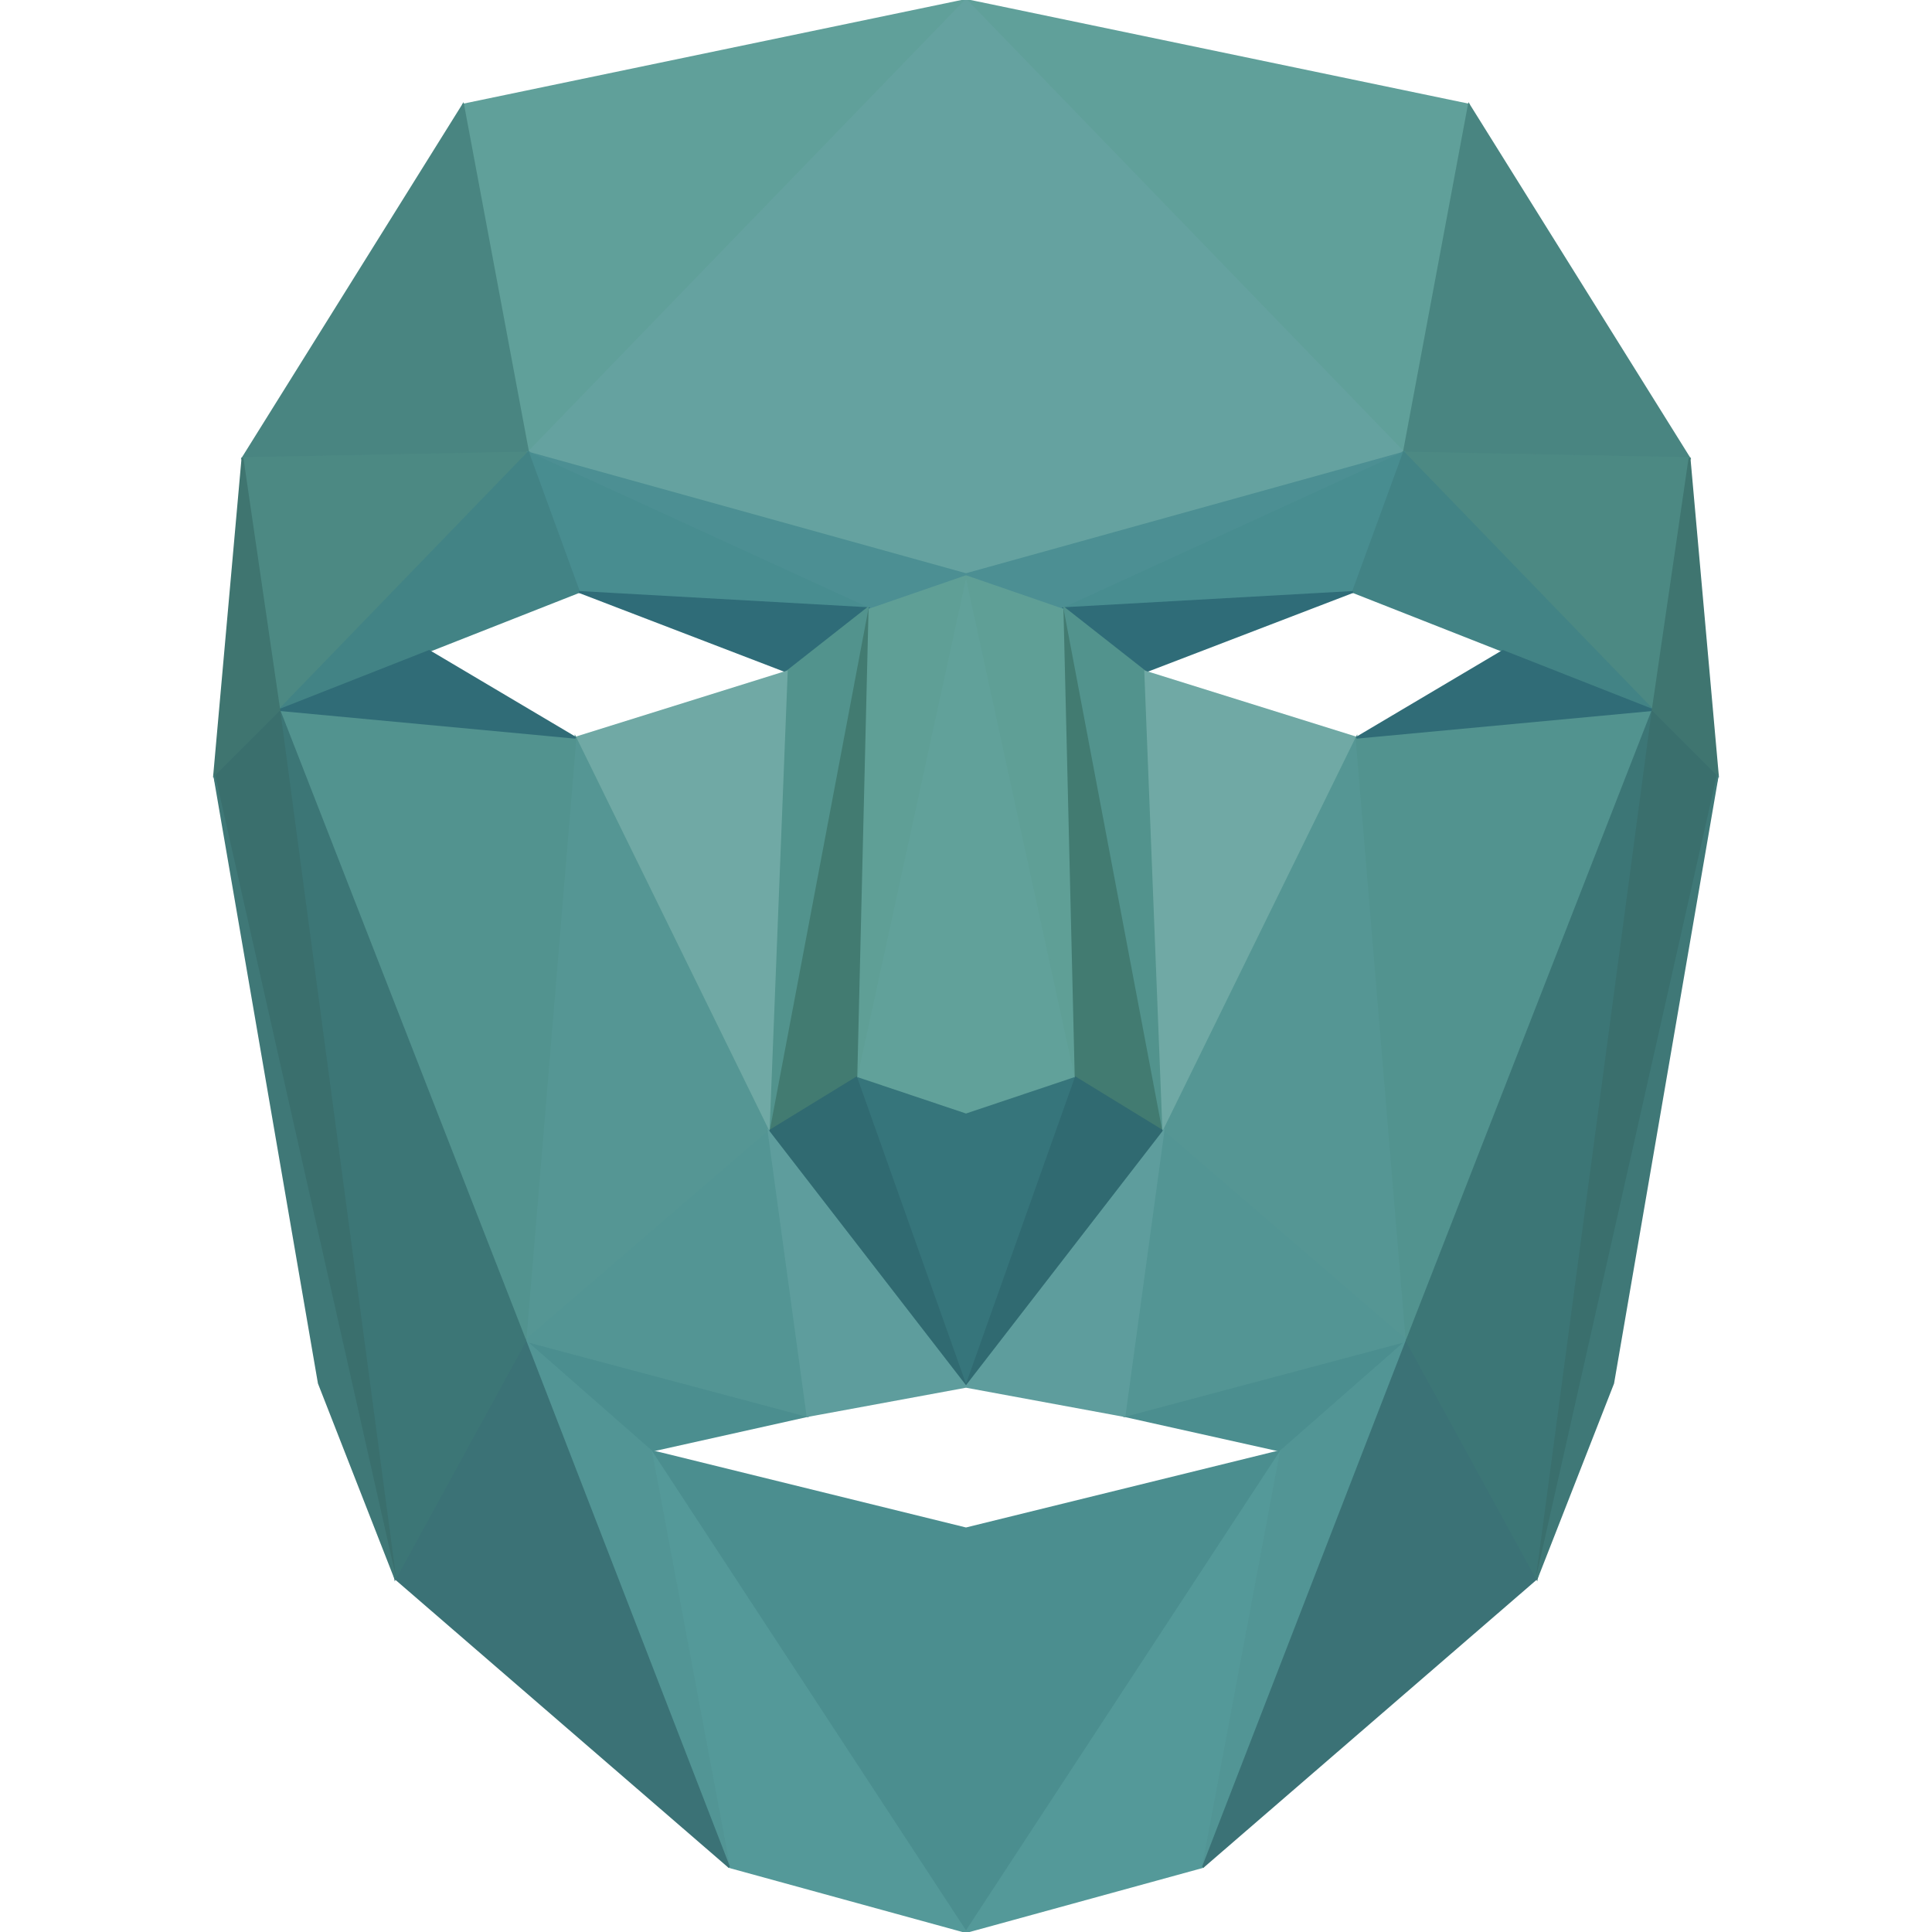
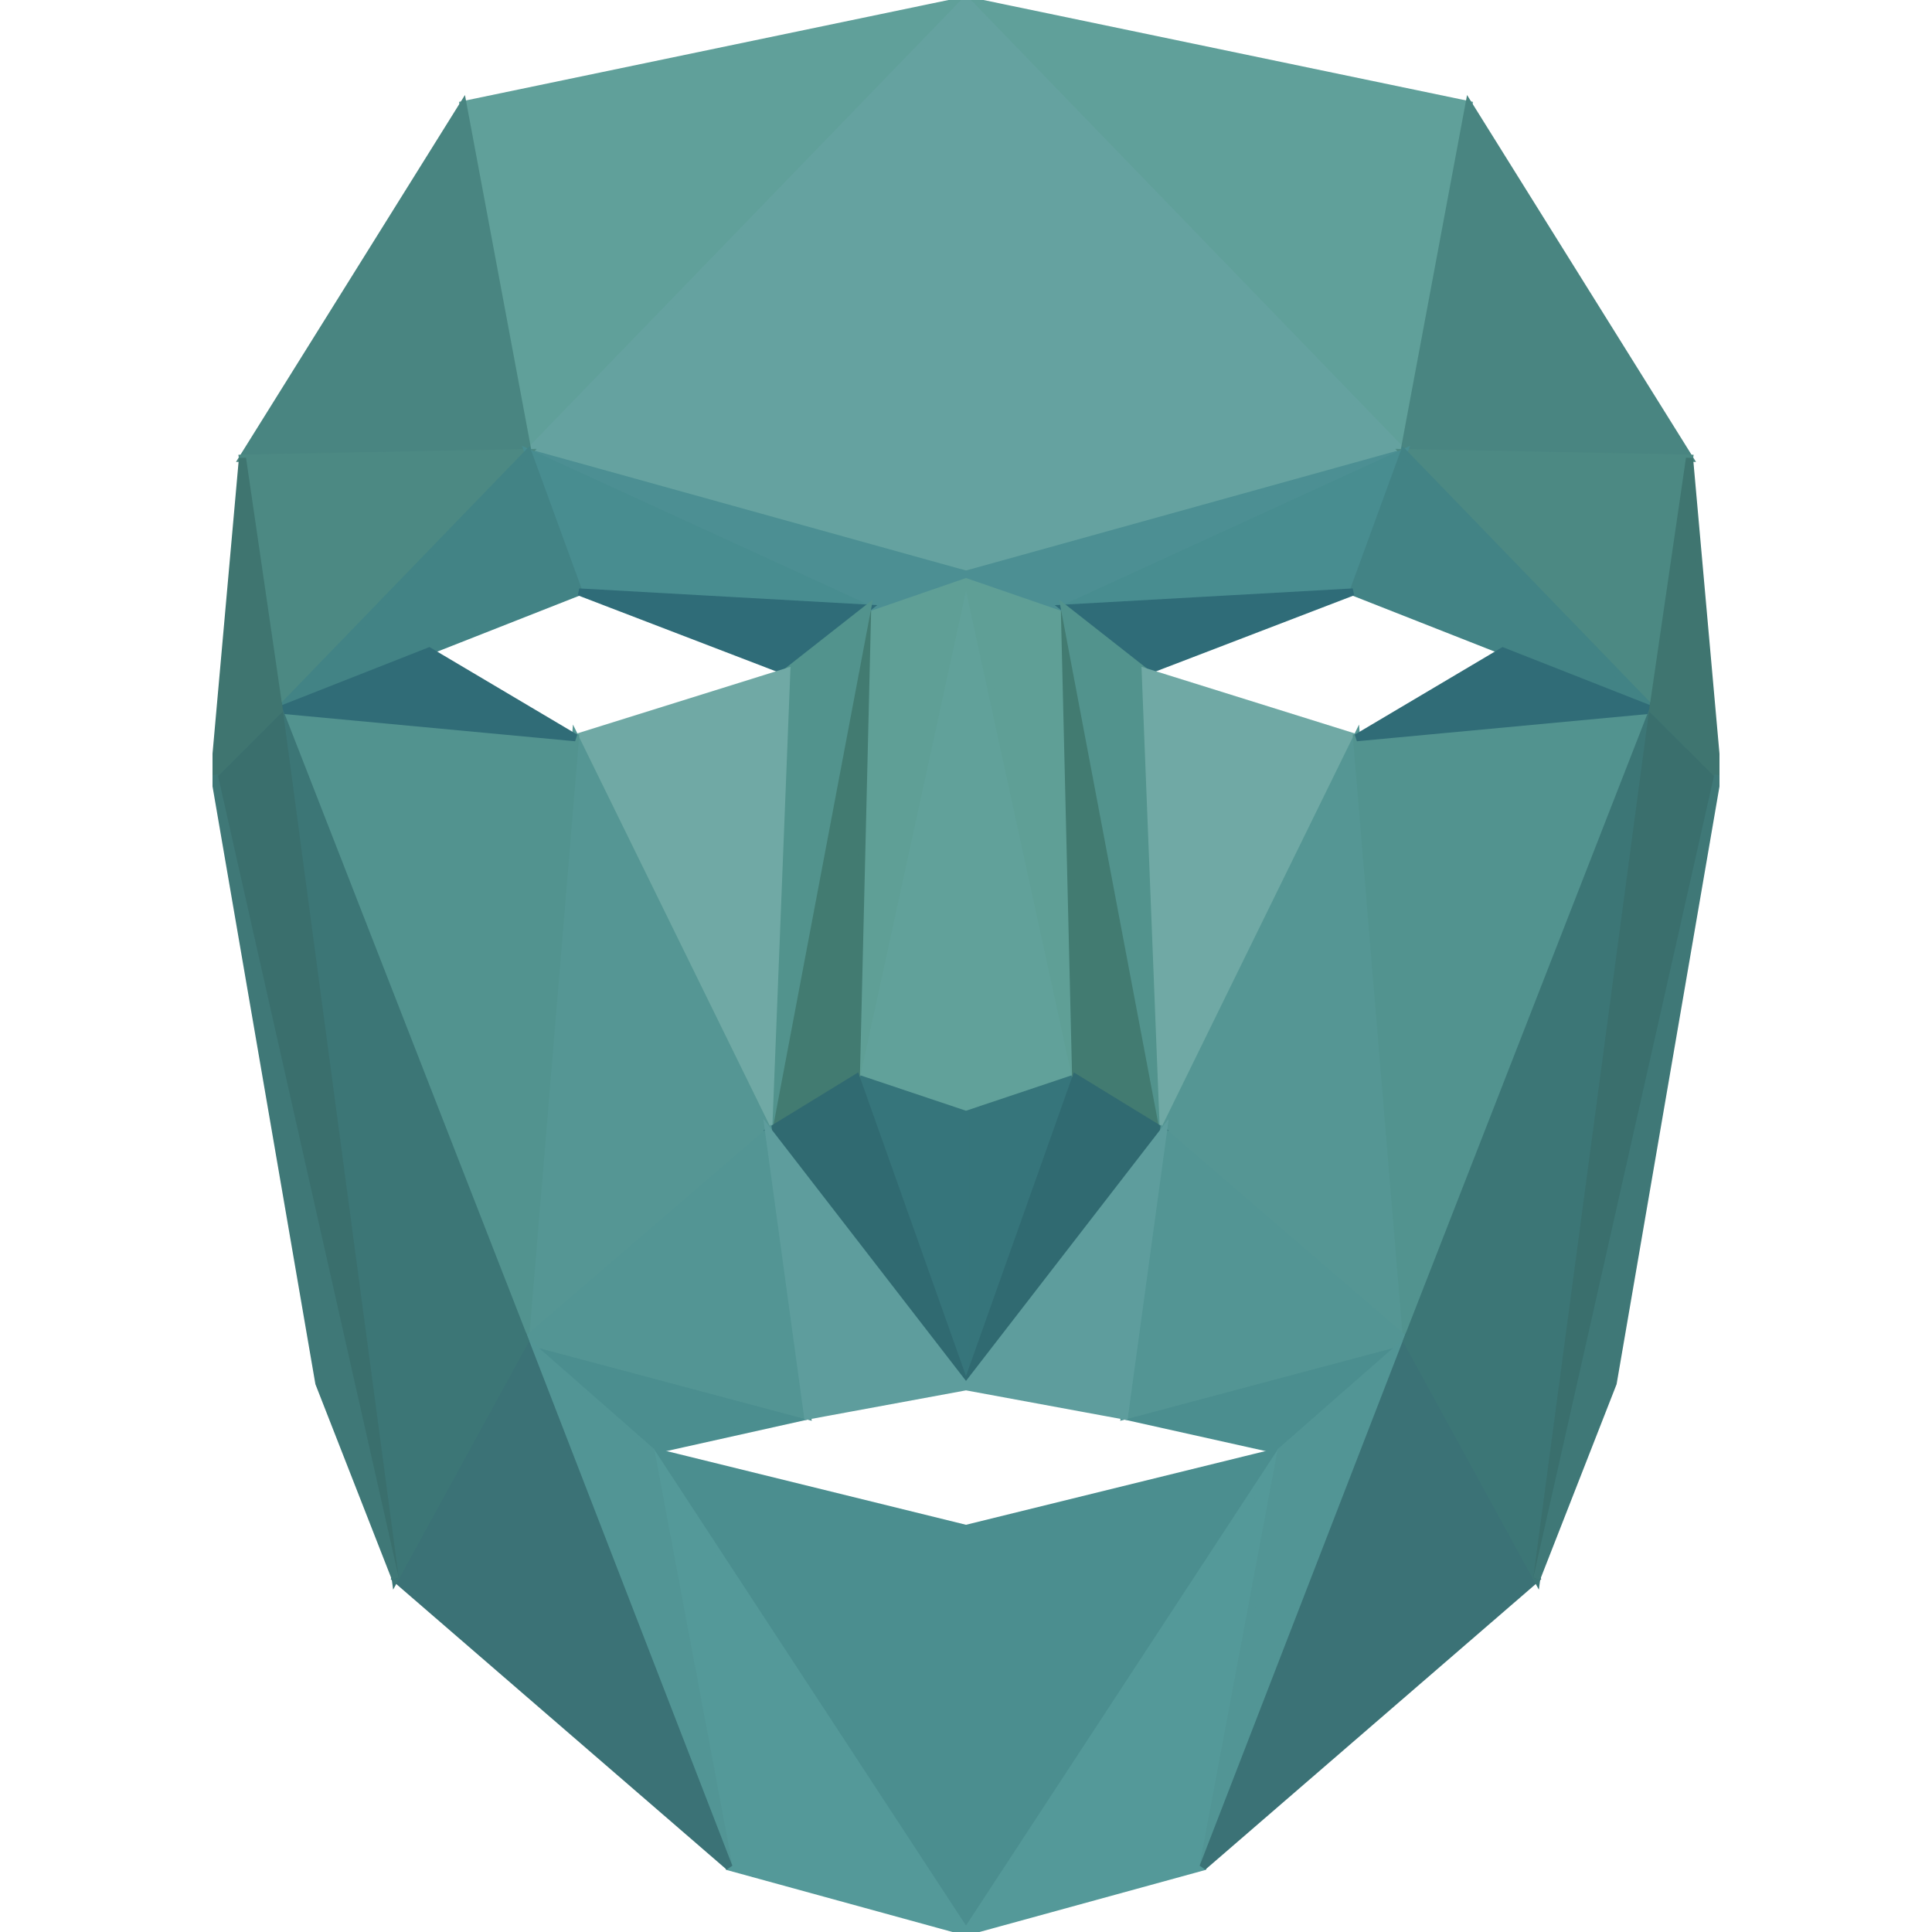
<svg xmlns="http://www.w3.org/2000/svg" xml:space="preserve" id="svg5" version="1.1" viewBox="0 0 270.933 270.933" height="48" width="48">
  <defs id="defs2">
    <linearGradient id="linearGradient28364">
      <stop style="stop-color:#000000;stop-opacity:1;" offset="0" id="stop28362" />
    </linearGradient>
    <filter style="color-interpolation-filters:sRGB" id="filter1508" x="-0.001" y="-0.001" width="1.002" height="1.003">
      <feColorMatrix values="1.2 0 0 0.011 -0.1 0 1.2 0 0.011 -0.1 0 0 1.2 0.011 -0.1 0 0 0 1 0" id="feColorMatrix1506" />
    </filter>
  </defs>
-   <g id="g7141" class="UnoptimicedTransforms" style="stroke-width:0.265;stroke-dasharray:none;filter:url(#filter1508)" shape-rendering="geometricPrecision">
-     <path style="fill:#639893;fill-opacity:1;stroke:#639893;stroke-width:0.265;stroke-dasharray:none;stroke-opacity:1" d="m 135.467,0 61.398,63.469 9.124,-48.792 z m 0,0 -61.398,63.469 -9.124,-48.792 z" id="path356" />
-     <path id="path4770" style="fill:#679a98;fill-opacity:1;stroke:#679a98;stroke-width:0.265;stroke-dasharray:none;stroke-opacity:1" d="M 135.467,0 V 80.526 L 196.864,63.469 Z m 0,0 V 80.526 L 74.069,63.469 Z" />
-     <path style="fill:#649993;fill-opacity:1;stroke:#649993;stroke-width:0.265;stroke-dasharray:none;stroke-opacity:1" d="m 135.467,80.526 v 75.766 l 15.383,-5.157 z m 0,0 v 75.766 l -15.383,-5.157 z" id="path5102" />
-     <path style="fill:#407479;fill-opacity:1;stroke:#407479;stroke-width:0.265;stroke-dasharray:none;stroke-opacity:1" d="m 135.467,156.292 -1e-5,38.176 15.383,-43.333 z m 0,0 1e-5,38.176 -15.383,-43.333 z" id="path9756" />
-     <path style="fill:#51898a;fill-opacity:1;stroke:#51898a;stroke-width:0.265;stroke-dasharray:none;stroke-opacity:1" d="m 135.467,214.341 v 56.593 l 44.185,-67.469 z m 0,0 v 56.593 L 91.281,203.465 Z" id="path11446" />
-     <path style="fill:#629790;fill-opacity:1;stroke:#629790;stroke-width:0.265;stroke-dasharray:none;stroke-opacity:1" d="m 135.467,80.526 13.796,4.76 1.587,65.849 z m 0,0 -13.796,4.76 -1.587,65.849 z" id="path12123" />
-     <path style="fill:#4a7971;fill-opacity:1;stroke:#4a7971;stroke-width:0.265;stroke-dasharray:none;stroke-opacity:1" d="m 163.146,158.673 -12.297,-7.537 -1.587,-65.849 z m -55.359,0 12.297,-7.537 1.587,-65.849 z" id="path13007" />
-     <path style="fill:#528a8d;fill-opacity:1;stroke:#528a8d;stroke-width:0.265;stroke-dasharray:none;stroke-opacity:1" d="m 135.467,80.526 13.796,4.76 L 196.864,63.469 Z m 0,0 -13.796,4.76 L 74.069,63.469 Z" id="path13408" />
-     <path style="fill:#50827e;fill-opacity:1;stroke:#50827e;stroke-width:0.265;stroke-dasharray:none;stroke-opacity:1" d="m 205.988,14.677 -9.124,48.792 40.065,0.793 z m -141.042,0 9.124,48.792 -40.065,0.793 z" id="path14231" />
-     <path style="fill:#528580;fill-opacity:1;stroke:#528580;stroke-width:0.265;stroke-dasharray:none;stroke-opacity:1" d="M 231.772,99.567 196.864,63.469 l 40.065,0.793 z m -192.611,0 34.908,-36.098 -40.065,0.793 z" id="path14770" />
-     <path style="fill:#4f888b;fill-opacity:1;stroke:#4f888b;stroke-width:0.265;stroke-dasharray:none;stroke-opacity:1" d="M 189.728,83.016 149.262,85.286 196.864,63.469 Z m -108.523,0 40.466,2.271 L 74.069,63.469 Z" id="path15378" />
-     <path style="fill:#4a8082;fill-opacity:1;stroke:#4a8082;stroke-width:0.265;stroke-dasharray:none;stroke-opacity:1" d="m 189.728,83.016 7.136,-19.547 34.908,36.098 z m -108.523,0 -7.136,-19.547 -34.908,36.098 z" id="path15848" />
-     <path style="fill:#3a6d77;fill-opacity:1;stroke:#3a6d77;stroke-width:0.265;stroke-dasharray:none;stroke-opacity:1" d="m 149.262,85.286 11.34,8.905 29.126,-11.176 z m -27.592,0 -11.34,8.905 -29.126,-11.176 z" id="path16387" />
-     <path style="fill:#578d88;fill-opacity:1;stroke:#578d88;stroke-width:0.265;stroke-dasharray:none;stroke-opacity:1" d="m 160.602,94.192 2.544,64.481 -13.884,-73.386 z m -50.271,0 -2.544,64.481 13.884,-73.386 z" id="path17342" />
-     <path style="fill:#70a09c;fill-opacity:1;stroke:#70a09c;stroke-width:0.265;stroke-dasharray:none;stroke-opacity:1" d="m 190.235,103.452 -29.633,-9.26 2.544,64.481 z m -109.537,0 29.633,-9.26 -2.544,64.481 z" id="path18538" />
-     <path style="fill:#5a908e;fill-opacity:1;stroke:#5a908e;stroke-width:0.265;stroke-dasharray:none;stroke-opacity:1" d="m 197.261,188.027 -34.115,-29.354 27.089,-55.22 z m -123.588,0 34.115,-29.354 -27.089,-55.22 z" id="path18870" />
-     <path style="fill:#578d8a;fill-opacity:1;stroke:#578d8a;stroke-width:0.265;stroke-dasharray:none;stroke-opacity:1" d="m 197.261,188.027 -7.026,-84.575 41.537,-3.885 z m -123.588,0 7.026,-84.575 -41.537,-3.885 z" id="path19064" />
-     <path style="fill:#3b6d76;fill-opacity:1;stroke:#3b6d76;stroke-width:0.265;stroke-dasharray:none;stroke-opacity:1" d="m 210.75,91.291 21.022,8.276 -41.537,3.885 z m -150.567,0 -21.022,8.276 41.537,3.885 z" id="path19465" />
-     <path style="fill:#3b6b71;fill-opacity:1;stroke:#3b6b71;stroke-width:0.265;stroke-dasharray:none;stroke-opacity:1" d="m 150.849,151.136 -15.383,43.333 27.68,-35.796 z m -30.765,0 15.383,43.333 -27.68,-35.796 z" id="path19874" />
-     <path style="fill:#51898a;fill-opacity:1;stroke:#51898a;stroke-width:0.265;stroke-dasharray:none;stroke-opacity:1" d="m 197.261,188.027 -17.609,15.438 -21.96,-4.895 z m -123.588,0 17.609,15.438 21.96,-4.895 z" id="path20620" />
-     <path style="fill:#588f8e;fill-opacity:1;stroke:#588f8e;stroke-width:0.265;stroke-dasharray:none;stroke-opacity:1" d="m 163.146,158.673 -5.455,39.897 39.569,-10.543 z m -55.359,0 5.455,39.897 -39.569,-10.543 z" id="path22038" />
-     <path style="fill:#619696;fill-opacity:1;stroke:#619696;stroke-width:0.265;stroke-dasharray:none;stroke-opacity:1" d="m 135.467,194.469 22.225,4.101 5.455,-39.897 z m 0,0 -22.225,4.101 -5.455,-39.897 z" id="path22163" />
-     <path style="fill:#599292;fill-opacity:1;stroke:#599292;stroke-width:0.265;stroke-dasharray:none;stroke-opacity:1" d="m 135.467,270.933 33.233,-9.124 10.952,-58.345 z m 0,0 -33.233,-9.124 -10.952,-58.345 z" id="path22564" />
-     <path style="fill:#578f8f;fill-opacity:1;stroke:#578f8f;stroke-width:0.265;stroke-dasharray:none;stroke-opacity:1" d="m 179.652,203.465 -10.952,58.345 28.561,-73.783 z m -88.371,0 10.952,58.345 -28.561,-73.783 z" id="path22965" />
-     <path style="fill:#447275;fill-opacity:1;stroke:#447275;stroke-width:0.265;stroke-dasharray:none;stroke-opacity:1" d="m 168.7,261.81 46.808,-40.461 -18.247,-33.321 z m -66.466,0 -46.808,-40.461 18.247,-33.321 z" id="path23090" />
-     <path style="fill:#457575;fill-opacity:1;stroke:#457575;stroke-width:0.265;stroke-dasharray:none;stroke-opacity:1" d="m 215.508,221.348 -18.247,-33.321 34.511,-88.46 z m -160.083,0 18.247,-33.321 -34.511,-88.46 z" id="path23491" />
-     <path style="fill:#436f6e;fill-opacity:1;stroke:#436f6e;stroke-width:0.265;stroke-dasharray:none;stroke-opacity:1" d="m 215.508,221.348 25.388,-112.658 -9.124,-9.124 z m -160.083,0 -25.388,-112.658 9.124,-9.124 z" id="path23892" />
-     <path style="fill:#477470;fill-opacity:1;stroke:#477470;stroke-width:0.265;stroke-dasharray:none;stroke-opacity:1" d="m 236.929,64.262 -5.157,35.305 9.124,9.124 z m -202.925,0 5.157,35.305 -9.124,9.124 z" id="path24017" />
-     <path style="fill:#477776;fill-opacity:1;stroke:#477776;stroke-width:0.265;stroke-dasharray:none;stroke-opacity:1" d="m 226.219,193.977 -10.71,27.371 25.388,-112.658 z m -181.504,0 10.71,27.371 -25.388,-112.658 z" id="path24357" />
+   <g id="g7141" class="UnoptimicedTransforms" style="stroke-width:1;stroke-dasharray:none;filter:url(#filter1508)" shape-rendering="geometricPrecision">
+     <path style="fill:#639893;fill-opacity:1;stroke:#639893;stroke-width:1;stroke-dasharray:none;stroke-opacity:1" d="m 135.467,0 61.398,63.469 9.124,-48.792 z m 0,0 -61.398,63.469 -9.124,-48.792 z" id="path356" />
+     <path id="path4770" style="fill:#679a98;fill-opacity:1;stroke:#679a98;stroke-width:1;stroke-dasharray:none;stroke-opacity:1" d="M 135.467,0 V 80.526 L 196.864,63.469 Z m 0,0 V 80.526 L 74.069,63.469 Z" />
+     <path style="fill:#649993;fill-opacity:1;stroke:#649993;stroke-width:1;stroke-dasharray:none;stroke-opacity:1" d="m 135.467,80.526 v 75.766 l 15.383,-5.157 z m 0,0 v 75.766 l -15.383,-5.157 z" id="path5102" />
+     <path style="fill:#407479;fill-opacity:1;stroke:#407479;stroke-width:1;stroke-dasharray:none;stroke-opacity:1" d="m 135.467,156.292 -1e-5,38.176 15.383,-43.333 z m 0,0 1e-5,38.176 -15.383,-43.333 z" id="path9756" />
+     <path style="fill:#51898a;fill-opacity:1;stroke:#51898a;stroke-width:1;stroke-dasharray:none;stroke-opacity:1" d="m 135.467,214.341 v 56.593 l 44.185,-67.469 z m 0,0 v 56.593 L 91.281,203.465 Z" id="path11446" />
+     <path style="fill:#629790;fill-opacity:1;stroke:#629790;stroke-width:1;stroke-dasharray:none;stroke-opacity:1" d="m 135.467,80.526 13.796,4.76 1.587,65.849 z m 0,0 -13.796,4.76 -1.587,65.849 z" id="path12123" />
+     <path style="fill:#4a7971;fill-opacity:1;stroke:#4a7971;stroke-width:1;stroke-dasharray:none;stroke-opacity:1" d="m 163.146,158.673 -12.297,-7.537 -1.587,-65.849 z m -55.359,0 12.297,-7.537 1.587,-65.849 z" id="path13007" />
+     <path style="fill:#528a8d;fill-opacity:1;stroke:#528a8d;stroke-width:1;stroke-dasharray:none;stroke-opacity:1" d="m 135.467,80.526 13.796,4.76 L 196.864,63.469 Z m 0,0 -13.796,4.76 L 74.069,63.469 Z" id="path13408" />
+     <path style="fill:#50827e;fill-opacity:1;stroke:#50827e;stroke-width:1;stroke-dasharray:none;stroke-opacity:1" d="m 205.988,14.677 -9.124,48.792 40.065,0.793 z m -141.042,0 9.124,48.792 -40.065,0.793 z" id="path14231" />
+     <path style="fill:#528580;fill-opacity:1;stroke:#528580;stroke-width:1;stroke-dasharray:none;stroke-opacity:1" d="M 231.772,99.567 196.864,63.469 l 40.065,0.793 z m -192.611,0 34.908,-36.098 -40.065,0.793 z" id="path14770" />
+     <path style="fill:#4f888b;fill-opacity:1;stroke:#4f888b;stroke-width:1;stroke-dasharray:none;stroke-opacity:1" d="M 189.728,83.016 149.262,85.286 196.864,63.469 Z m -108.523,0 40.466,2.271 L 74.069,63.469 Z" id="path15378" />
+     <path style="fill:#4a8082;fill-opacity:1;stroke:#4a8082;stroke-width:1;stroke-dasharray:none;stroke-opacity:1" d="m 189.728,83.016 7.136,-19.547 34.908,36.098 z m -108.523,0 -7.136,-19.547 -34.908,36.098 z" id="path15848" />
+     <path style="fill:#3a6d77;fill-opacity:1;stroke:#3a6d77;stroke-width:1;stroke-dasharray:none;stroke-opacity:1" d="m 149.262,85.286 11.34,8.905 29.126,-11.176 z m -27.592,0 -11.34,8.905 -29.126,-11.176 z" id="path16387" />
+     <path style="fill:#578d88;fill-opacity:1;stroke:#578d88;stroke-width:1;stroke-dasharray:none;stroke-opacity:1" d="m 160.602,94.192 2.544,64.481 -13.884,-73.386 z m -50.271,0 -2.544,64.481 13.884,-73.386 z" id="path17342" />
+     <path style="fill:#70a09c;fill-opacity:1;stroke:#70a09c;stroke-width:1;stroke-dasharray:none;stroke-opacity:1" d="m 190.235,103.452 -29.633,-9.26 2.544,64.481 z m -109.537,0 29.633,-9.26 -2.544,64.481 z" id="path18538" />
+     <path style="fill:#5a908e;fill-opacity:1;stroke:#5a908e;stroke-width:1;stroke-dasharray:none;stroke-opacity:1" d="m 197.261,188.027 -34.115,-29.354 27.089,-55.22 z m -123.588,0 34.115,-29.354 -27.089,-55.22 z" id="path18870" />
+     <path style="fill:#578d8a;fill-opacity:1;stroke:#578d8a;stroke-width:1;stroke-dasharray:none;stroke-opacity:1" d="m 197.261,188.027 -7.026,-84.575 41.537,-3.885 z m -123.588,0 7.026,-84.575 -41.537,-3.885 z" id="path19064" />
+     <path style="fill:#3b6d76;fill-opacity:1;stroke:#3b6d76;stroke-width:1;stroke-dasharray:none;stroke-opacity:1" d="m 210.75,91.291 21.022,8.276 -41.537,3.885 z m -150.567,0 -21.022,8.276 41.537,3.885 z" id="path19465" />
+     <path style="fill:#3b6b71;fill-opacity:1;stroke:#3b6b71;stroke-width:1;stroke-dasharray:none;stroke-opacity:1" d="m 150.849,151.136 -15.383,43.333 27.68,-35.796 z m -30.765,0 15.383,43.333 -27.68,-35.796 z" id="path19874" />
+     <path style="fill:#51898a;fill-opacity:1;stroke:#51898a;stroke-width:1;stroke-dasharray:none;stroke-opacity:1" d="m 197.261,188.027 -17.609,15.438 -21.96,-4.895 z m -123.588,0 17.609,15.438 21.96,-4.895 z" id="path20620" />
+     <path style="fill:#588f8e;fill-opacity:1;stroke:#588f8e;stroke-width:1;stroke-dasharray:none;stroke-opacity:1" d="m 163.146,158.673 -5.455,39.897 39.569,-10.543 z m -55.359,0 5.455,39.897 -39.569,-10.543 z" id="path22038" />
+     <path style="fill:#619696;fill-opacity:1;stroke:#619696;stroke-width:1;stroke-dasharray:none;stroke-opacity:1" d="m 135.467,194.469 22.225,4.101 5.455,-39.897 z m 0,0 -22.225,4.101 -5.455,-39.897 z" id="path22163" />
+     <path style="fill:#599292;fill-opacity:1;stroke:#599292;stroke-width:1;stroke-dasharray:none;stroke-opacity:1" d="m 135.467,270.933 33.233,-9.124 10.952,-58.345 z m 0,0 -33.233,-9.124 -10.952,-58.345 z" id="path22564" />
+     <path style="fill:#578f8f;fill-opacity:1;stroke:#578f8f;stroke-width:1;stroke-dasharray:none;stroke-opacity:1" d="m 179.652,203.465 -10.952,58.345 28.561,-73.783 z m -88.371,0 10.952,58.345 -28.561,-73.783 z" id="path22965" />
+     <path style="fill:#447275;fill-opacity:1;stroke:#447275;stroke-width:1;stroke-dasharray:none;stroke-opacity:1" d="m 168.7,261.81 46.808,-40.461 -18.247,-33.321 z m -66.466,0 -46.808,-40.461 18.247,-33.321 z" id="path23090" />
+     <path style="fill:#457575;fill-opacity:1;stroke:#457575;stroke-width:1;stroke-dasharray:none;stroke-opacity:1" d="m 215.508,221.348 -18.247,-33.321 34.511,-88.46 z m -160.083,0 18.247,-33.321 -34.511,-88.46 z" id="path23491" />
+     <path style="fill:#436f6e;fill-opacity:1;stroke:#436f6e;stroke-width:1;stroke-dasharray:none;stroke-opacity:1" d="m 215.508,221.348 25.388,-112.658 -9.124,-9.124 z m -160.083,0 -25.388,-112.658 9.124,-9.124 z" id="path23892" />
+     <path style="fill:#477470;fill-opacity:1;stroke:#477470;stroke-width:1;stroke-dasharray:none;stroke-opacity:1" d="m 236.929,64.262 -5.157,35.305 9.124,9.124 z m -202.925,0 5.157,35.305 -9.124,9.124 z" id="path24017" />
+     <path style="fill:#477776;fill-opacity:1;stroke:#477776;stroke-width:1;stroke-dasharray:none;stroke-opacity:1" d="m 226.219,193.977 -10.71,27.371 25.388,-112.658 z m -181.504,0 10.71,27.371 -25.388,-112.658 z" id="path24357" />
  </g>
</svg>
